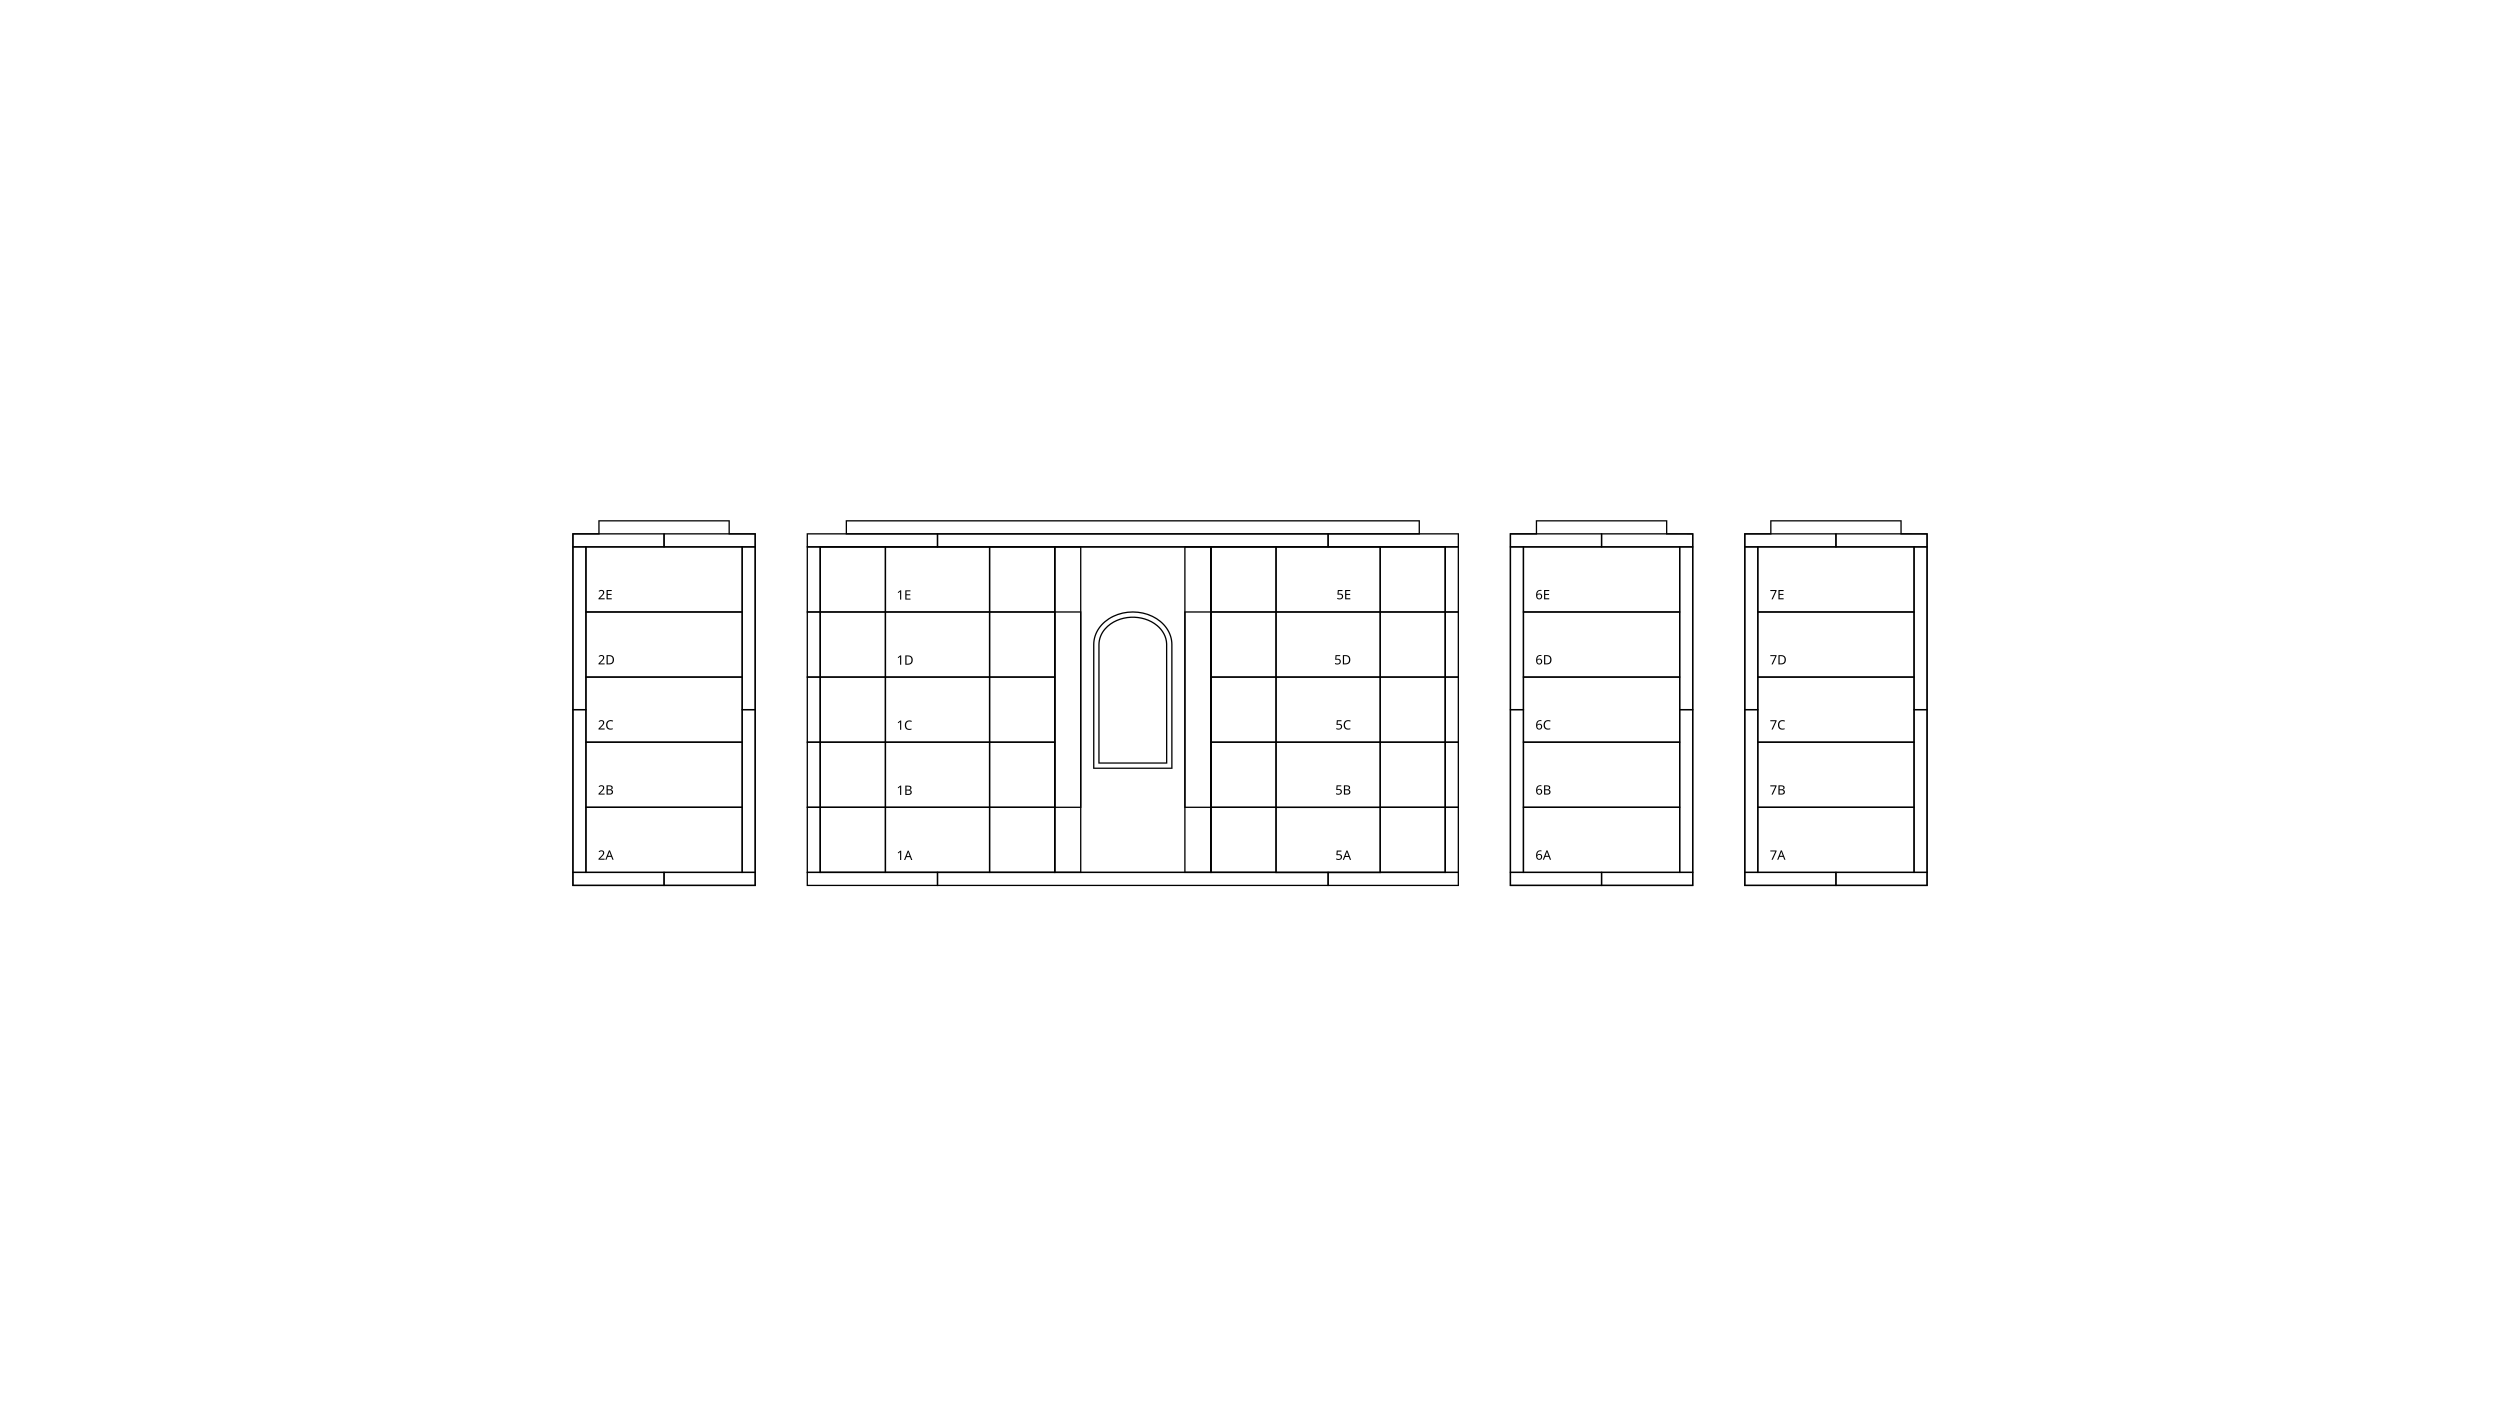
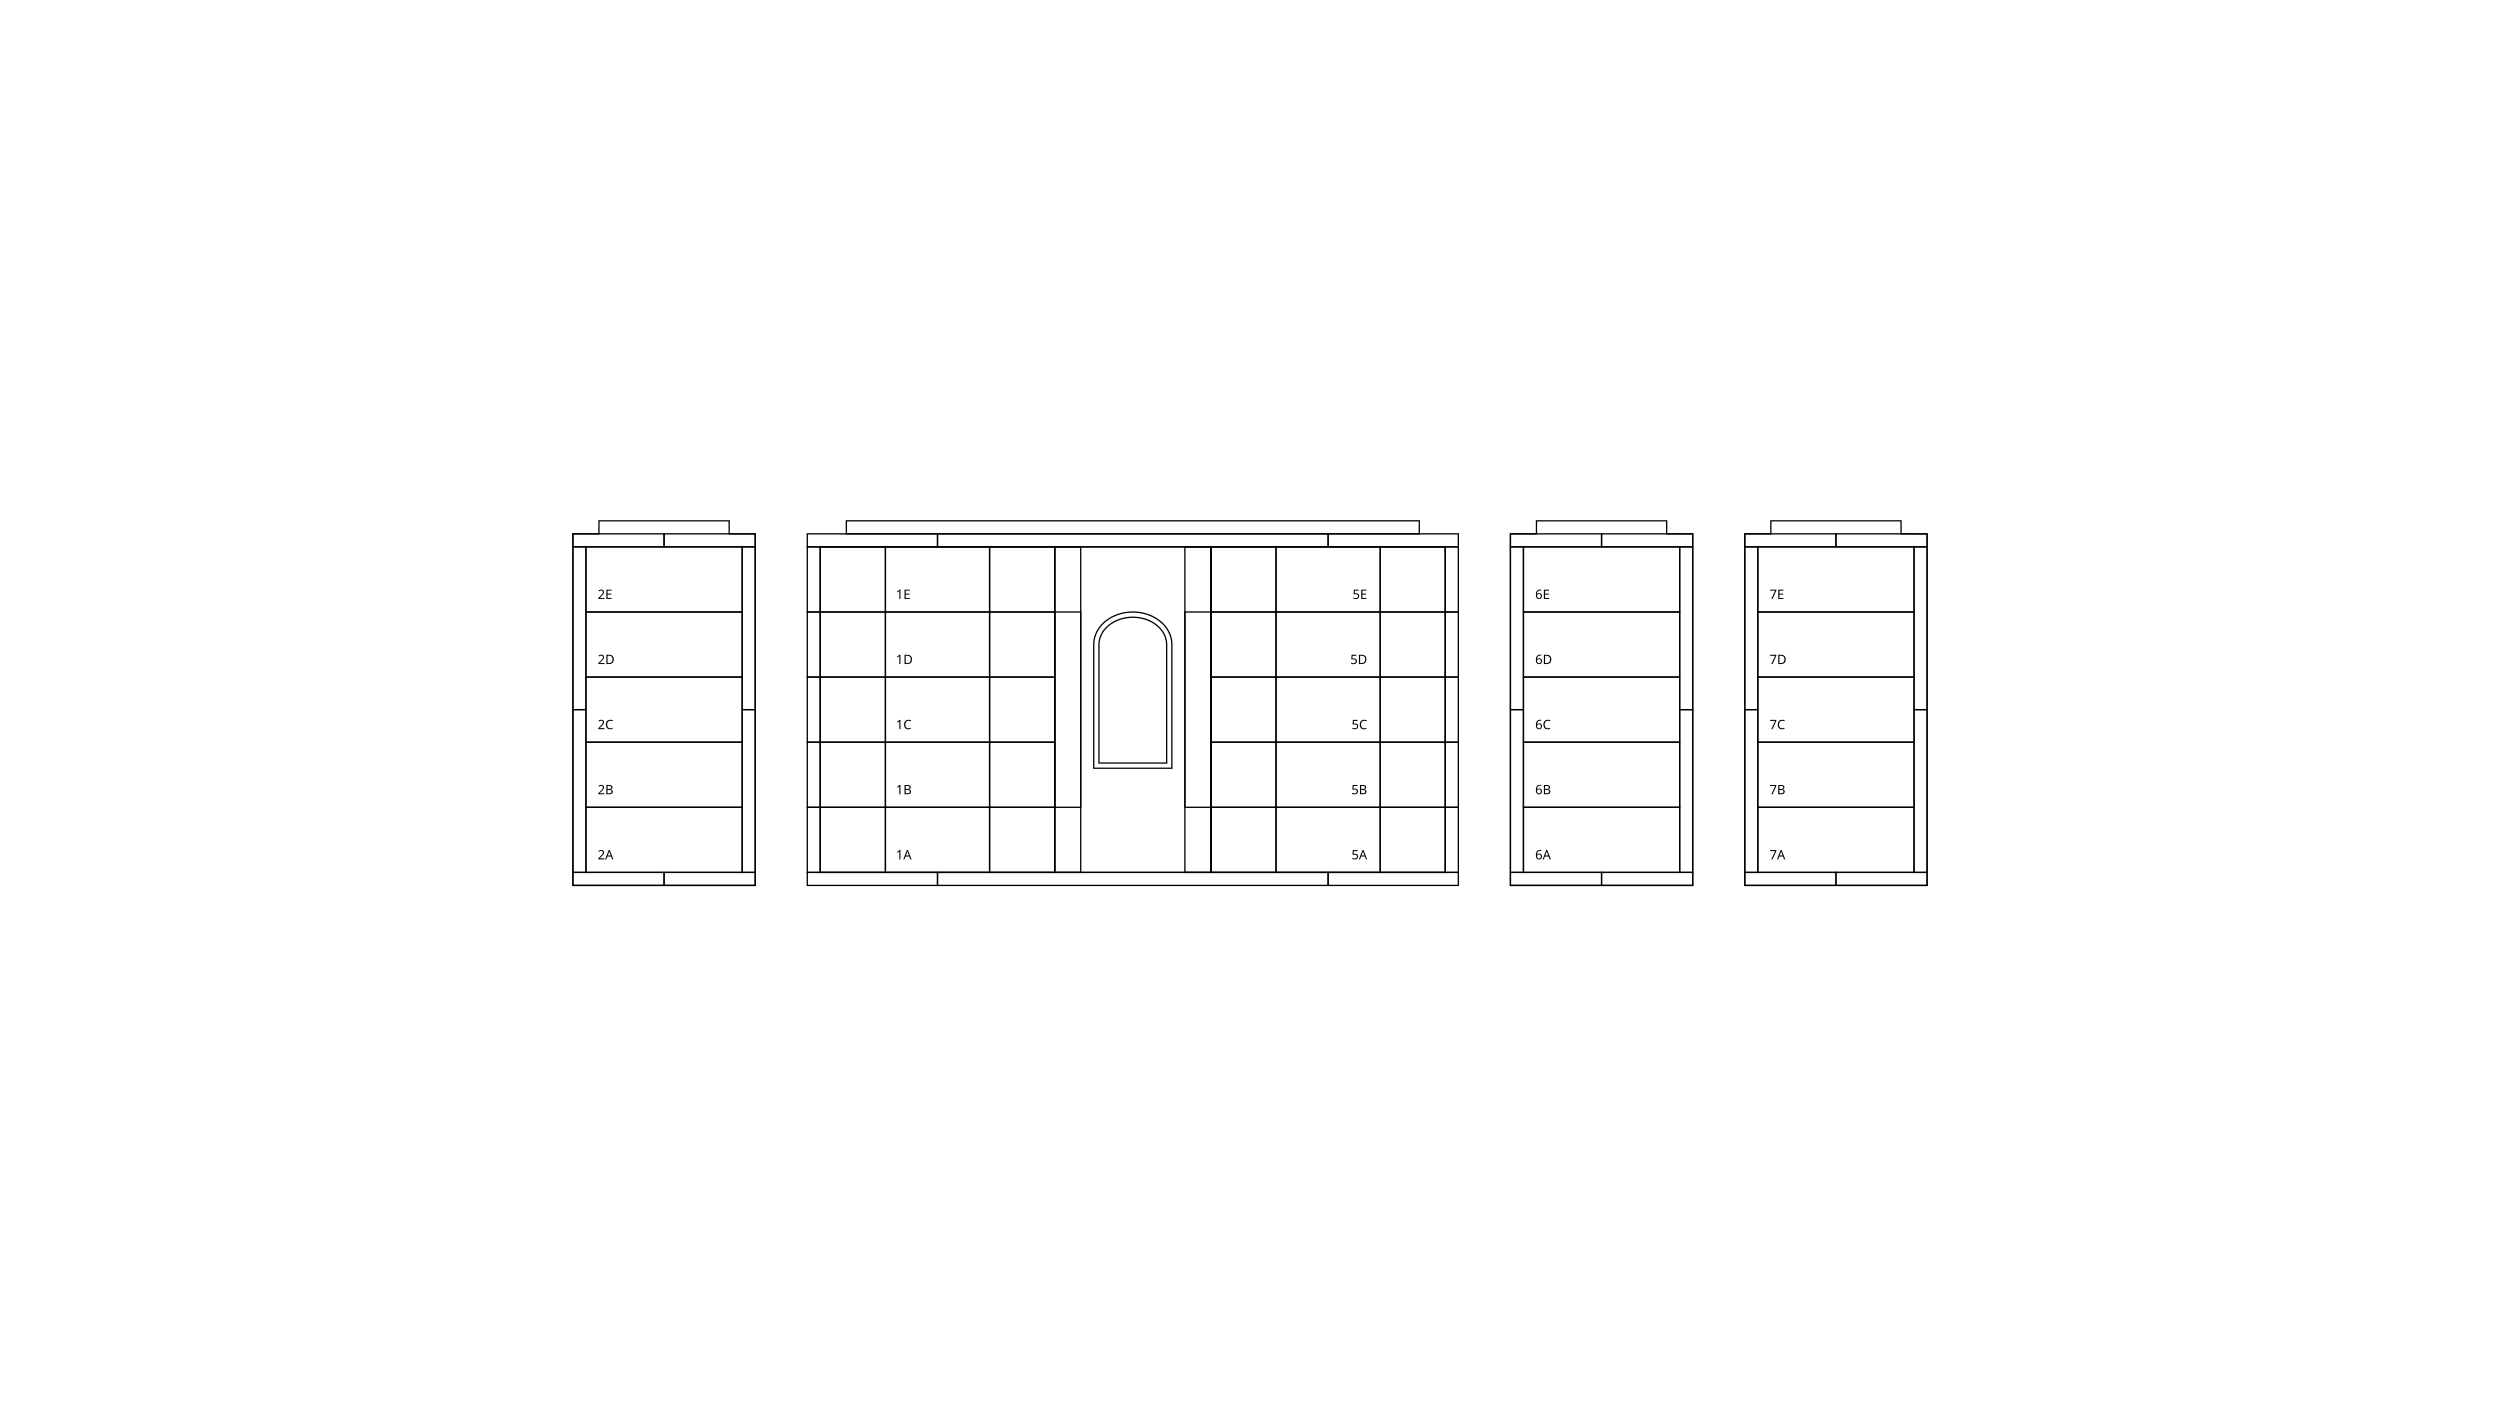
- <svg xmlns="http://www.w3.org/2000/svg" width="1920" height="1080" viewBox="0 0 1920 1080" version="1.1" id="svg5">
-   <defs id="defs2" />
-   <g id="layer1" style="display:inline">
-     <path style="fill:none;stroke:#000000;stroke-width:1px;stroke-linecap:butt;stroke-linejoin:miter;stroke-opacity:1" d="M 440,680 H 580 V 410.059 L 560,410 V 400 H 460 v 10 h -20 z" id="path892" />
-     <path style="fill:none;stroke:#000000;stroke-width:1px;stroke-linecap:butt;stroke-linejoin:miter;stroke-opacity:1" d="m 440,410 h 70 v 10 h -70 z" id="path2489" />
-     <path style="fill:none;stroke:#000000;stroke-width:1px;stroke-linecap:butt;stroke-linejoin:miter;stroke-opacity:1" d="m 510,410 h 70 v 10 h -70 z" id="path2855" />
-     <path style="fill:none;stroke:#000000;stroke-width:1px;stroke-linecap:butt;stroke-linejoin:miter;stroke-opacity:1" d="m 440,420 h 10 v 125 h -10 z" id="path2857" />
-     <path style="fill:none;stroke:#000000;stroke-width:1px;stroke-linecap:butt;stroke-linejoin:miter;stroke-opacity:1" d="m 440,545 v 125 h 10 V 545 Z" id="path2859" />
-     <path style="fill:none;stroke:#000000;stroke-width:1px;stroke-linecap:butt;stroke-linejoin:miter;stroke-opacity:1" d="m 570,420 h 10 v 125 h -10 z" id="path2861" />
-     <path style="fill:none;stroke:#000000;stroke-width:1px;stroke-linecap:butt;stroke-linejoin:miter;stroke-opacity:1" d="m 570,545 h 10 v 125 h -10 z" id="path2863" />
-     <path style="fill:none;stroke:#000000;stroke-width:1px;stroke-linecap:butt;stroke-linejoin:miter;stroke-opacity:1" d="m 440,670 h 70 v 10 h -70 z" id="path3182" />
-     <path style="fill:none;stroke:#000000;stroke-width:1px;stroke-linecap:butt;stroke-linejoin:miter;stroke-opacity:1" d="m 510,670 h 70 v 10 h -70 z" id="path3184" />
-     <path style="display:inline;fill:none;stroke:#000000;stroke-width:1px;stroke-linecap:butt;stroke-linejoin:miter;stroke-opacity:1" d="m 1160,680 h 140 V 410.059 L 1280,410 v -10 h -100 v 10 h -20 z" id="path892-0" />
-     <path style="display:inline;fill:none;stroke:#000000;stroke-width:1px;stroke-linecap:butt;stroke-linejoin:miter;stroke-opacity:1" d="m 1160,410 h 70 v 10 h -70 z" id="path2489-3" />
-     <path style="display:inline;fill:none;stroke:#000000;stroke-width:1px;stroke-linecap:butt;stroke-linejoin:miter;stroke-opacity:1" d="m 1230,410 h 70 v 10 h -70 z" id="path2855-6" />
-     <path style="display:inline;fill:none;stroke:#000000;stroke-width:1px;stroke-linecap:butt;stroke-linejoin:miter;stroke-opacity:1" d="m 1160,420 h 10 v 125 h -10 z" id="path2857-1" />
-     <path style="display:inline;fill:none;stroke:#000000;stroke-width:1px;stroke-linecap:butt;stroke-linejoin:miter;stroke-opacity:1" d="m 1160,545 v 125 h 10 V 545 Z" id="path2859-0" />
-     <path style="display:inline;fill:none;stroke:#000000;stroke-width:1px;stroke-linecap:butt;stroke-linejoin:miter;stroke-opacity:1" d="m 1290,420 h 10 v 125 h -10 z" id="path2861-6" />
-     <path style="display:inline;fill:none;stroke:#000000;stroke-width:1px;stroke-linecap:butt;stroke-linejoin:miter;stroke-opacity:1" d="m 1290,545 h 10 v 125 h -10 z" id="path2863-3" />
-     <path style="display:inline;fill:none;stroke:#000000;stroke-width:1px;stroke-linecap:butt;stroke-linejoin:miter;stroke-opacity:1" d="m 1160,670 h 70 v 10 h -70 z" id="path3182-2" />
-     <path style="display:inline;fill:none;stroke:#000000;stroke-width:1px;stroke-linecap:butt;stroke-linejoin:miter;stroke-opacity:1" d="m 1230,670 h 70 v 10 h -70 z" id="path3184-0" />
-     <path style="display:inline;fill:none;stroke:#000000;stroke-width:1px;stroke-linecap:butt;stroke-linejoin:miter;stroke-opacity:1" d="m 1340,680 h 140 V 410.059 L 1460,410 v -10 h -100 v 10 h -20 z" id="path892-4" />
-     <path style="display:inline;fill:none;stroke:#000000;stroke-width:1px;stroke-linecap:butt;stroke-linejoin:miter;stroke-opacity:1" d="m 1340,410 h 70 v 10 h -70 z" id="path2489-7" />
-     <path style="display:inline;fill:none;stroke:#000000;stroke-width:1px;stroke-linecap:butt;stroke-linejoin:miter;stroke-opacity:1" d="m 1410,410 h 70 v 10 h -70 z" id="path2855-4" />
-     <path style="display:inline;fill:none;stroke:#000000;stroke-width:1px;stroke-linecap:butt;stroke-linejoin:miter;stroke-opacity:1" d="m 1340,420 h 10 v 125 h -10 z" id="path2857-4" />
-     <path style="display:inline;fill:none;stroke:#000000;stroke-width:1px;stroke-linecap:butt;stroke-linejoin:miter;stroke-opacity:1" d="m 1340,545 v 125 h 10 V 545 Z" id="path2859-3" />
-     <path style="display:inline;fill:none;stroke:#000000;stroke-width:1px;stroke-linecap:butt;stroke-linejoin:miter;stroke-opacity:1" d="m 1470,420 h 10 v 125 h -10 z" id="path2861-0" />
-     <path style="display:inline;fill:none;stroke:#000000;stroke-width:1px;stroke-linecap:butt;stroke-linejoin:miter;stroke-opacity:1" d="m 1470,545 h 10 v 125 h -10 z" id="path2863-7" />
-     <path style="display:inline;fill:none;stroke:#000000;stroke-width:1px;stroke-linecap:butt;stroke-linejoin:miter;stroke-opacity:1" d="m 1340,670 h 70 v 10 h -70 z" id="path3182-8" />
-     <path style="display:inline;fill:none;stroke:#000000;stroke-width:1px;stroke-linecap:butt;stroke-linejoin:miter;stroke-opacity:1" d="m 1410,670 h 70 v 10 h -70 z" id="path3184-6" />
-     <path style="display:inline;fill:none;stroke:#000000;stroke-width:1px;stroke-linecap:butt;stroke-linejoin:miter;stroke-opacity:1" d="M 630,670 H 810 V 420 H 630 Z" id="path256" />
-     <path style="display:inline;fill:none;stroke:#000000;stroke-width:1px;stroke-linecap:butt;stroke-linejoin:miter;stroke-opacity:1" d="m 630,620 h 50 v 50 h -50 z" id="path765" />
-     <path style="display:inline;fill:none;stroke:#000000;stroke-width:1px;stroke-linecap:butt;stroke-linejoin:miter;stroke-opacity:1" d="m 630,570 h 50 v 50 h -50 z" id="path765-6" />
-     <path style="display:inline;fill:none;stroke:#000000;stroke-width:1px;stroke-linecap:butt;stroke-linejoin:miter;stroke-opacity:1" d="m 630,520 h 50 v 50 h -50 z" id="path765-7" />
-     <path style="display:inline;fill:none;stroke:#000000;stroke-width:1px;stroke-linecap:butt;stroke-linejoin:miter;stroke-opacity:1" d="m 630,470 h 50 v 50 h -50 z" id="path765-5" />
-     <path style="display:inline;fill:none;stroke:#000000;stroke-width:1px;stroke-linecap:butt;stroke-linejoin:miter;stroke-opacity:1" d="m 630,420 h 50 v 50 h -50 z" id="path765-3" />
-     <path style="display:inline;fill:none;stroke:#000000;stroke-width:1px;stroke-linecap:butt;stroke-linejoin:miter;stroke-opacity:1" d="m 760,620 h 50 v 50 h -50 z" id="path765-56" />
-     <path style="display:inline;fill:none;stroke:#000000;stroke-width:1px;stroke-linecap:butt;stroke-linejoin:miter;stroke-opacity:1" d="m 760,570 h 50 v 50 h -50 z" id="path765-6-2" />
-     <path style="display:inline;fill:none;stroke:#000000;stroke-width:1px;stroke-linecap:butt;stroke-linejoin:miter;stroke-opacity:1" d="m 760,520 h 50 v 50 h -50 z" id="path765-7-9" />
-     <path style="display:inline;fill:none;stroke:#000000;stroke-width:1px;stroke-linecap:butt;stroke-linejoin:miter;stroke-opacity:1" d="m 760,470 h 50 v 50 h -50 z" id="path765-5-1" />
-     <path style="display:inline;fill:none;stroke:#000000;stroke-width:1px;stroke-linecap:butt;stroke-linejoin:miter;stroke-opacity:1" d="m 760,420 h 50 v 50 h -50 z" id="path765-3-2" />
-     <path style="display:inline;fill:none;stroke:#000000;stroke-width:1px;stroke-linecap:butt;stroke-linejoin:miter;stroke-opacity:1" d="m 930,670 h 180 V 420 H 930 Z" id="path256-9" />
-     <path style="display:inline;fill:none;stroke:#000000;stroke-width:1px;stroke-linecap:butt;stroke-linejoin:miter;stroke-opacity:1" d="m 930,620 h 50 v 50 h -50 z" id="path765-36" />
-     <path style="display:inline;fill:none;stroke:#000000;stroke-width:1px;stroke-linecap:butt;stroke-linejoin:miter;stroke-opacity:1" d="m 930,570 h 50 v 50 h -50 z" id="path765-6-0" />
-     <path style="display:inline;fill:none;stroke:#000000;stroke-width:1px;stroke-linecap:butt;stroke-linejoin:miter;stroke-opacity:1" d="m 930,520 h 50 v 50 h -50 z" id="path765-7-6" />
-     <path style="display:inline;fill:none;stroke:#000000;stroke-width:1px;stroke-linecap:butt;stroke-linejoin:miter;stroke-opacity:1" d="m 930,470 h 50 v 50 h -50 z" id="path765-5-2" />
-     <path style="display:inline;fill:none;stroke:#000000;stroke-width:1px;stroke-linecap:butt;stroke-linejoin:miter;stroke-opacity:1" d="m 930,420 h 50 v 50 h -50 z" id="path765-3-6" />
-     <path style="display:inline;fill:none;stroke:#000000;stroke-width:1px;stroke-linecap:butt;stroke-linejoin:miter;stroke-opacity:1" d="m 1060,620 h 50 v 50 h -50 z" id="path765-56-1" />
-     <path style="display:inline;fill:none;stroke:#000000;stroke-width:1px;stroke-linecap:butt;stroke-linejoin:miter;stroke-opacity:1" d="m 1060,570 h 50 v 50 h -50 z" id="path765-6-2-8" />
-     <path style="display:inline;fill:none;stroke:#000000;stroke-width:1px;stroke-linecap:butt;stroke-linejoin:miter;stroke-opacity:1" d="m 1060,520 h 50 v 50 h -50 z" id="path765-7-9-7" />
-     <path style="display:inline;fill:none;stroke:#000000;stroke-width:1px;stroke-linecap:butt;stroke-linejoin:miter;stroke-opacity:1" d="m 1060,470 h 50 v 50 h -50 z" id="path765-5-1-9" />
-     <path style="display:inline;fill:none;stroke:#000000;stroke-width:1px;stroke-linecap:butt;stroke-linejoin:miter;stroke-opacity:1" d="m 1060,420 h 50 v 50 h -50 z" id="path765-3-2-2" />
-     <path style="display:inline;fill:none;stroke:#000000;stroke-width:1px;stroke-linecap:butt;stroke-linejoin:miter;stroke-opacity:1" d="M 810,420 H 930 V 670 H 810 Z" id="path1297" />
-     <path style="display:inline;fill:none;stroke:#000000;stroke-width:1px;stroke-linecap:butt;stroke-linejoin:miter;stroke-opacity:1" d="m 810,420 h 20 v 250 h -20 z" id="path1299" />
-     <path style="display:inline;fill:none;stroke:#000000;stroke-width:1px;stroke-linecap:butt;stroke-linejoin:miter;stroke-opacity:1" d="m 910,420 h 20 v 250 h -20 z" id="path1299-7" />
-     <path id="path1474" style="display:inline;fill:none;stroke:#000000;stroke-width:1px;stroke-linecap:butt;stroke-linejoin:miter;stroke-opacity:1" d="M 870,470 A 30,25 0 0 0 855,473.35 30,25 0 0 0 840,495 v 95 h 60 V 495 A 30,25 0 0 0 885,473.35 30,25 0 0 0 870,470 Z" />
-     <path id="path1474-0" style="display:inline;fill:none;stroke:#000000;stroke-width:1px;stroke-linecap:butt;stroke-linejoin:miter;stroke-opacity:1" d="m 868.586,474.039 c -7.419,0.345 -14.951,3.29 -19.885,8.983 -2.927,3.31 -4.697,7.65 -4.703,12.088 0.004,30.296 5.7e-4,60.593 0.002,90.89 17.333,0 34.667,0 52,0 -0.004,-30.491 0.017,-60.983 -0.022,-91.474 -0.136,-5.482 -3.089,-10.604 -7.261,-14.049 -5.551,-4.658 -12.959,-6.727 -20.131,-6.438 z" />
-     <path style="display:inline;fill:none;stroke:#000000;stroke-width:1px;stroke-linecap:butt;stroke-linejoin:miter;stroke-opacity:1" d="m 810,470 h 20 v 150 h -20 z" id="path4124" />
-     <path style="display:inline;fill:none;stroke:#000000;stroke-width:1px;stroke-linecap:butt;stroke-linejoin:miter;stroke-opacity:1" d="m 910,470 h 20 v 150 h -20 z" id="path4126" />
-     <path style="display:inline;fill:none;stroke:#000000;stroke-width:1px;stroke-linecap:butt;stroke-linejoin:miter;stroke-opacity:1" d="m 620,420 v -10 h 100 v 10 z" id="path4128" />
-     <path style="display:inline;fill:none;stroke:#000000;stroke-width:1px;stroke-linecap:butt;stroke-linejoin:miter;stroke-opacity:1" d="m 1020,420 v -10 h 100 v 10 z" id="path4128-0" />
-     <path style="display:inline;fill:none;stroke:#000000;stroke-width:1px;stroke-linecap:butt;stroke-linejoin:miter;stroke-opacity:1" d="m 720,410 h 300 v 10 H 720 Z" id="path4482" />
-     <path style="display:inline;fill:none;stroke:#000000;stroke-width:1px;stroke-linecap:butt;stroke-linejoin:miter;stroke-opacity:1" d="m 620,680 v -10 h 100 v 10 z" id="path4128-7" />
-     <path style="display:inline;fill:none;stroke:#000000;stroke-width:1px;stroke-linecap:butt;stroke-linejoin:miter;stroke-opacity:1" d="m 1020,680 v -10 h 100 v 10 z" id="path4128-0-3" />
-     <path style="display:inline;fill:none;stroke:#000000;stroke-width:1px;stroke-linecap:butt;stroke-linejoin:miter;stroke-opacity:1" d="m 720,670 h 300 v 10 H 720 Z" id="path4482-6" />
-     <path style="display:inline;fill:none;stroke:#000000;stroke-width:1px;stroke-linecap:butt;stroke-linejoin:miter;stroke-opacity:1" d="m 650,410 v -10 h 440 v 10 z" id="path4484" />
-     <path style="display:inline;fill:none;stroke:#000000;stroke-width:1px;stroke-linecap:butt;stroke-linejoin:miter;stroke-opacity:1" d="m 630,670 h -10 v -50 h 10 z" id="path4632" />
-     <path style="display:inline;fill:none;stroke:#000000;stroke-width:1px;stroke-linecap:butt;stroke-linejoin:miter;stroke-opacity:1" d="m 630,620 h -10 v -50 h 10 z" id="path4632-2" />
-     <path style="display:inline;fill:none;stroke:#000000;stroke-width:1px;stroke-linecap:butt;stroke-linejoin:miter;stroke-opacity:1" d="m 630,570 h -10 v -50 h 10 z" id="path4632-3" />
-     <path style="display:inline;fill:none;stroke:#000000;stroke-width:1px;stroke-linecap:butt;stroke-linejoin:miter;stroke-opacity:1" d="m 630,520 h -10 v -50 h 10 z" id="path4632-2-7" />
-     <path style="display:inline;fill:none;stroke:#000000;stroke-width:1px;stroke-linecap:butt;stroke-linejoin:miter;stroke-opacity:1" d="m 630,470 h -10 v -50 h 10 z" id="path4632-2-7-5" />
-     <path style="display:inline;fill:none;stroke:#000000;stroke-width:1px;stroke-linecap:butt;stroke-linejoin:miter;stroke-opacity:1" d="m 1120,670 h -10 v -50 h 10 z" id="path4632-9" />
-     <path style="display:inline;fill:none;stroke:#000000;stroke-width:1px;stroke-linecap:butt;stroke-linejoin:miter;stroke-opacity:1" d="m 1120,620 h -10 v -50 h 10 z" id="path4632-2-2" />
-     <path style="display:inline;fill:none;stroke:#000000;stroke-width:1px;stroke-linecap:butt;stroke-linejoin:miter;stroke-opacity:1" d="m 1120,570 h -10 v -50 h 10 z" id="path4632-3-2" />
-     <path style="display:inline;fill:none;stroke:#000000;stroke-width:1px;stroke-linecap:butt;stroke-linejoin:miter;stroke-opacity:1" d="m 1120,520 h -10 v -50 h 10 z" id="path4632-2-7-8" />
-     <path style="display:inline;fill:none;stroke:#000000;stroke-width:1px;stroke-linecap:butt;stroke-linejoin:miter;stroke-opacity:1" d="m 1120,470 h -10 v -50 h 10 z" id="path4632-2-7-5-9" />
+ <svg xmlns="http://www.w3.org/2000/svg" height="1080" version="1.1" viewBox="0 0 1920 1080" width="1920">
+   <style>
+     path {
+       fill: none;
+       stroke-width: 1px;
+       stroke: #000;
+     }
+     text {
+       font-family: Monaco;
+       font-size: 10px;
+       text-anchor: start;
+     }
+     .text-anchor-end {
+       text-anchor: end;
+     }
+   </style>
+   <g>
+     <path d="m440 680h140v-269.94l-20-0.059v-10h-100v10h-20z" />
+     <path d="m440 410h70v10h-70z" />
+     <path d="m510 410h70v10h-70z" />
+     <path d="m440 420h10v125h-10z" />
+     <path d="m440 545v125h10v-125z" />
+     <path d="m570 420h10v125h-10z" />
+     <path d="m570 545h10v125h-10z" />
+     <path d="m440 670h70v10h-70z" />
+     <path d="m510 670h70v10h-70z" />
+     <path d="m1160 680h140v-269.94l-20-0.059v-10h-100v10h-20z" />
+     <path d="m1160 410h70v10h-70z" />
+     <path d="m1230 410h70v10h-70z" />
+     <path d="m1160 420h10v125h-10z" />
+     <path d="m1160 545v125h10v-125z" />
+     <path d="m1290 420h10v125h-10z" />
+     <path d="m1290 545h10v125h-10z" />
+     <path d="m1160 670h70v10h-70z" />
+     <path d="m1230 670h70v10h-70z" />
+     <path d="m1340 680h140v-269.94l-20-0.059v-10h-100v10h-20z" />
+     <path d="m1340 410h70v10h-70z" />
+     <path d="m1410 410h70v10h-70z" />
+     <path d="m1340 420h10v125h-10z" />
+     <path d="m1340 545v125h10v-125z" />
+     <path d="m1470 420h10v125h-10z" />
+     <path d="m1470 545h10v125h-10z" />
+     <path d="m1340 670h70v10h-70z" />
+     <path d="m1410 670h70v10h-70z" />
+     <path d="m630 670h180v-250h-180z" />
+     <path d="m630 620h50v50h-50z" />
+     <path d="m630 570h50v50h-50z" />
+     <path d="m630 520h50v50h-50z" />
+     <path d="m630 470h50v50h-50z" />
+     <path d="m630 420h50v50h-50z" />
+     <path d="m760 620h50v50h-50z" />
+     <path d="m760 570h50v50h-50z" />
+     <path d="m760 520h50v50h-50z" />
+     <path d="m760 470h50v50h-50z" />
+     <path d="m760 420h50v50h-50z" />
+     <path d="m930 670h180v-250h-180z" />
+     <path d="m930 620h50v50h-50z" />
+     <path d="m930 570h50v50h-50z" />
+     <path d="m930 520h50v50h-50z" />
+     <path d="m930 470h50v50h-50z" />
+     <path d="m930 420h50v50h-50z" />
+     <path d="m1060 620h50v50h-50z" />
+     <path d="m1060 570h50v50h-50z" />
+     <path d="m1060 520h50v50h-50z" />
+     <path d="m1060 470h50v50h-50z" />
+     <path d="m1060 420h50v50h-50z" />
+     <path d="m810 420h120v250h-120z" />
+     <path d="m810 420h20v250h-20z" />
+     <path d="m910 420h20v250h-20z" />
+     <path d="m870 470a30 25 0 0 0-15 3.35 30 25 0 0 0-15 21.65v95h60v-95a30 25 0 0 0-15-21.65 30 25 0 0 0-15-3.35z" />
+     <path d="m868.59 474.04c-7.419 0.345-14.951 3.29-19.885 8.983-2.927 3.311-4.697 7.65-4.703 12.088 4e-3 30.296 5.7e-4 60.593 2e-3 90.89h52c-4e-3 -30.491 0.017-60.983-0.022-91.474-0.136-5.482-3.089-10.604-7.261-14.049-5.551-4.658-12.959-6.727-20.131-6.438z" />
+     <path d="m810 470h20v150h-20z" />
+     <path d="m910 470h20v150h-20z" />
+     <path d="m620 420v-10h100v10z" />
+     <path d="m1020 420v-10h100v10z" />
+     <path d="m720 410h300v10h-300z" />
+     <path d="m620 680v-10h100v10z" />
+     <path d="m1020 680v-10h100v10z" />
+     <path d="m720 670h300v10h-300z" />
+     <path d="m650 410v-10h440v10z" />
+     <path d="m630 670h-10v-50h10z" />
+     <path d="m630 620h-10v-50h10z" />
+     <path d="m630 570h-10v-50h10z" />
+     <path d="m630 520h-10v-50h10z" />
+     <path d="m630 470h-10v-50h10z" />
+     <path d="m1120 670h-10v-50h10z" />
+     <path d="m1120 620h-10v-50h10z" />
+     <path d="m1120 570h-10v-50h10z" />
+     <path d="m1120 520h-10v-50h10z" />
+     <path d="m1120 470h-10v-50h10z" />
  </g>
-   <g id="layer2" style="display:inline">
-     <path style="fill:none;stroke:#000000;stroke-width:1px;stroke-linecap:butt;stroke-linejoin:miter;stroke-opacity:1" d="M 450,670 H 570 V 620 H 450 Z" id="path894" />
-     <text xml:space="preserve" style="font-style:normal;font-weight:normal;font-size:10px;line-height:0;font-family:sans-serif;fill:#000000;fill-opacity:1;stroke:none" x="459.153" y="660.271" id="text13939">
-       <tspan id="tspan13937" x="459.153" y="660.271" style="font-style:normal;font-variant:normal;font-weight:normal;font-stretch:normal;font-size:10px;font-family:monaco;-inkscape-font-specification:monaco">2A</tspan>
-     </text>
-     <path style="display:inline;fill:none;stroke:#000000;stroke-width:1px;stroke-linecap:butt;stroke-linejoin:miter;stroke-opacity:1" d="M 450,620 H 570 V 570 H 450 Z" id="path894-9" />
-     <text xml:space="preserve" style="font-style:normal;font-weight:normal;font-size:10px;line-height:0;font-family:sans-serif;display:inline;fill:#000000;fill-opacity:1;stroke:none" x="459.153" y="610.271" id="text13939-7">
-       <tspan id="tspan13937-3" x="459.153" y="610.271" style="font-style:normal;font-variant:normal;font-weight:normal;font-stretch:normal;font-size:10px;font-family:monaco;-inkscape-font-specification:monaco">2B</tspan>
-     </text>
-     <path style="display:inline;fill:none;stroke:#000000;stroke-width:1px;stroke-linecap:butt;stroke-linejoin:miter;stroke-opacity:1" d="M 450,570 H 570 V 520 H 450 Z" id="path894-6" />
-     <text xml:space="preserve" style="font-style:normal;font-weight:normal;font-size:10px;line-height:0;font-family:sans-serif;display:inline;fill:#000000;fill-opacity:1;stroke:none" x="459.153" y="560.271" id="text13939-1">
-       <tspan id="tspan13937-2" x="459.153" y="560.271" style="font-style:normal;font-variant:normal;font-weight:normal;font-stretch:normal;font-size:10px;font-family:monaco;-inkscape-font-specification:monaco">2C</tspan>
-     </text>
-     <path style="display:inline;fill:none;stroke:#000000;stroke-width:1px;stroke-linecap:butt;stroke-linejoin:miter;stroke-opacity:1" d="M 450,520 H 570 V 470 H 450 Z" id="path894-93" />
-     <text xml:space="preserve" style="font-style:normal;font-weight:normal;font-size:10px;line-height:0;font-family:sans-serif;display:inline;fill:#000000;fill-opacity:1;stroke:none" x="459.153" y="510.271" id="text13939-19">
-       <tspan id="tspan13937-4" x="459.153" y="510.271" style="font-style:normal;font-variant:normal;font-weight:normal;font-stretch:normal;font-size:10px;font-family:monaco;-inkscape-font-specification:monaco">2D</tspan>
-     </text>
-     <path style="display:inline;fill:none;stroke:#000000;stroke-width:1px;stroke-linecap:butt;stroke-linejoin:miter;stroke-opacity:1" d="M 450,470 H 570 V 420 H 450 Z" id="path894-7" />
-     <text xml:space="preserve" style="font-style:normal;font-weight:normal;font-size:10px;line-height:0;font-family:sans-serif;display:inline;fill:#000000;fill-opacity:1;stroke:none" x="459.153" y="460.271" id="text13939-8">
-       <tspan id="tspan13937-45" x="459.153" y="460.271" style="font-style:normal;font-variant:normal;font-weight:normal;font-stretch:normal;font-size:10px;font-family:monaco;-inkscape-font-specification:monaco">2E</tspan>
-     </text>
-     <path style="fill:none;stroke:#000000;stroke-width:1px;stroke-linecap:butt;stroke-linejoin:miter;stroke-opacity:1" d="m 680,620 h 80 v 50 h -80 z" id="path26687" />
-     <text xml:space="preserve" style="font-size:10px;line-height:1.25;font-family:sans-serif" x="688.582" y="660.5" id="text28165">
-       <tspan id="tspan28163" x="688.582" y="660.5" style="font-style:normal;font-variant:normal;font-weight:normal;font-stretch:normal;font-family:Monaco;-inkscape-font-specification:Monaco">1A</tspan>
-     </text>
-     <path style="display:inline;fill:none;stroke:#000000;stroke-width:1px;stroke-linecap:butt;stroke-linejoin:miter;stroke-opacity:1" d="m 680,570 h 80 v 50 h -80 z" id="path26687-1" />
-     <text xml:space="preserve" style="font-size:10px;line-height:1.25;font-family:sans-serif;display:inline" x="688.582" y="610.5" id="text28165-2">
-       <tspan id="tspan28163-9" x="688.582" y="610.5" style="font-style:normal;font-variant:normal;font-weight:normal;font-stretch:normal;font-family:Monaco;-inkscape-font-specification:Monaco">1B</tspan>
-     </text>
-     <path style="display:inline;fill:none;stroke:#000000;stroke-width:1px;stroke-linecap:butt;stroke-linejoin:miter;stroke-opacity:1" d="m 680,520 h 80 v 50 h -80 z" id="path26687-3" />
-     <text xml:space="preserve" style="font-size:10px;line-height:1.25;font-family:sans-serif;display:inline" x="688.582" y="560.5" id="text28165-1">
-       <tspan id="tspan28163-94" x="688.582" y="560.5" style="font-style:normal;font-variant:normal;font-weight:normal;font-stretch:normal;font-family:Monaco;-inkscape-font-specification:Monaco">1C</tspan>
-     </text>
-     <path style="display:inline;fill:none;stroke:#000000;stroke-width:1px;stroke-linecap:butt;stroke-linejoin:miter;stroke-opacity:1" d="m 680,470 h 80 v 50 h -80 z" id="path26687-7" />
-     <text xml:space="preserve" style="font-size:10px;line-height:1.25;font-family:sans-serif;display:inline" x="688.582" y="510.5" id="text28165-8">
-       <tspan id="tspan28163-4" x="688.582" y="510.5" style="font-style:normal;font-variant:normal;font-weight:normal;font-stretch:normal;font-family:Monaco;-inkscape-font-specification:Monaco">1D</tspan>
-     </text>
-     <path style="display:inline;fill:none;stroke:#000000;stroke-width:1px;stroke-linecap:butt;stroke-linejoin:miter;stroke-opacity:1" d="m 680,420 h 80 v 50 h -80 z" id="path26687-5" />
-     <text xml:space="preserve" style="font-size:10px;line-height:1.25;font-family:sans-serif;display:inline" x="688.582" y="460.5" id="text28165-0">
-       <tspan id="tspan28163-3" x="688.582" y="460.5" style="font-style:normal;font-variant:normal;font-weight:normal;font-stretch:normal;font-family:Monaco;-inkscape-font-specification:Monaco">1E</tspan>
-     </text>
-     <path style="fill:none;stroke:#000000;stroke-width:1px;stroke-linecap:butt;stroke-linejoin:miter;stroke-opacity:1" d="m 980,620.088 h 80 v 50 h -80 z" id="path36798" />
-     <text xml:space="preserve" style="font-size:10px;line-height:1.25;font-family:sans-serif;text-align:end;text-anchor:end" x="1050.656" y="660.358" id="text37300">
-       <tspan id="tspan37298" x="1050.656" y="660.358" style="font-style:normal;font-variant:normal;font-weight:normal;font-stretch:normal;font-family:Monaco;-inkscape-font-specification:Monaco">5A</tspan>
-     </text>
-     <path style="display:inline;fill:none;stroke:#000000;stroke-width:1px;stroke-linecap:butt;stroke-linejoin:miter;stroke-opacity:1" d="m 980,570 h 80 v 50 h -80 z" id="path36798-6" />
-     <text xml:space="preserve" style="font-size:10px;line-height:1.25;font-family:sans-serif;text-align:end;text-anchor:end;display:inline" x="1050.656" y="610.27" id="text37300-1">
-       <tspan id="tspan37298-0" x="1050.656" y="610.27" style="font-style:normal;font-variant:normal;font-weight:normal;font-stretch:normal;font-family:Monaco;-inkscape-font-specification:Monaco">5B</tspan>
-     </text>
-     <path style="display:inline;fill:none;stroke:#000000;stroke-width:1px;stroke-linecap:butt;stroke-linejoin:miter;stroke-opacity:1" d="m 980,520 h 80 v 50 h -80 z" id="path36798-63" />
-     <text xml:space="preserve" style="font-size:10px;line-height:1.25;font-family:sans-serif;text-align:end;text-anchor:end;display:inline" x="1050.656" y="560.27" id="text37300-2">
-       <tspan id="tspan37298-06" x="1050.656" y="560.27" style="font-style:normal;font-variant:normal;font-weight:normal;font-stretch:normal;font-family:Monaco;-inkscape-font-specification:Monaco">5C</tspan>
-     </text>
-     <path style="display:inline;fill:none;stroke:#000000;stroke-width:1px;stroke-linecap:butt;stroke-linejoin:miter;stroke-opacity:1" d="m 980,470 h 80 v 50 h -80 z" id="path36798-1" />
-     <text xml:space="preserve" style="font-size:10px;line-height:1.25;font-family:sans-serif;text-align:end;text-anchor:end;display:inline" x="1050.656" y="510.27" id="text37300-5">
-       <tspan id="tspan37298-5" x="1050.656" y="510.27" style="font-style:normal;font-variant:normal;font-weight:normal;font-stretch:normal;font-family:Monaco;-inkscape-font-specification:Monaco">5D</tspan>
-     </text>
-     <path style="display:inline;fill:none;stroke:#000000;stroke-width:1px;stroke-linecap:butt;stroke-linejoin:miter;stroke-opacity:1" d="m 980,420 h 80 v 50 h -80 z" id="path36798-4" />
-     <text xml:space="preserve" style="font-size:10px;line-height:1.25;font-family:sans-serif;text-align:end;text-anchor:end;display:inline" x="1050.656" y="460.27" id="text37300-7">
-       <tspan id="tspan37298-6" x="1050.656" y="460.27" style="font-style:normal;font-variant:normal;font-weight:normal;font-stretch:normal;font-family:Monaco;-inkscape-font-specification:Monaco">5E</tspan>
-     </text>
-     <path style="display:inline;fill:none;stroke:#000000;stroke-width:1px;stroke-linecap:butt;stroke-linejoin:miter;stroke-opacity:1" d="m 1170,670 h 120 v -50 h -120 z" id="path894-61" />
-     <text xml:space="preserve" style="font-style:normal;font-weight:normal;font-size:10px;line-height:0;font-family:sans-serif;display:inline;fill:#000000;fill-opacity:1;stroke:none" x="1179.153" y="660.271" id="text13939-5">
-       <tspan id="tspan13937-5" x="1179.153" y="660.271" style="font-style:normal;font-variant:normal;font-weight:normal;font-stretch:normal;font-size:10px;font-family:monaco;-inkscape-font-specification:monaco">6A</tspan>
-     </text>
-     <path style="display:inline;fill:none;stroke:#000000;stroke-width:1px;stroke-linecap:butt;stroke-linejoin:miter;stroke-opacity:1" d="m 1170,620 h 120 v -50 h -120 z" id="path894-9-4" />
-     <text xml:space="preserve" style="font-style:normal;font-weight:normal;font-size:10px;line-height:0;font-family:sans-serif;display:inline;fill:#000000;fill-opacity:1;stroke:none" x="1179.153" y="610.271" id="text13939-7-7">
-       <tspan id="tspan13937-3-6" x="1179.153" y="610.271" style="font-style:normal;font-variant:normal;font-weight:normal;font-stretch:normal;font-size:10px;font-family:monaco;-inkscape-font-specification:monaco">6B</tspan>
-     </text>
-     <path style="display:inline;fill:none;stroke:#000000;stroke-width:1px;stroke-linecap:butt;stroke-linejoin:miter;stroke-opacity:1" d="m 1170,570 h 120 v -50 h -120 z" id="path894-6-5" />
-     <text xml:space="preserve" style="font-style:normal;font-weight:normal;font-size:10px;line-height:0;font-family:sans-serif;display:inline;fill:#000000;fill-opacity:1;stroke:none" x="1179.153" y="560.271" id="text13939-1-6">
-       <tspan id="tspan13937-2-9" x="1179.153" y="560.271" style="font-style:normal;font-variant:normal;font-weight:normal;font-stretch:normal;font-size:10px;font-family:monaco;-inkscape-font-specification:monaco">6C</tspan>
-     </text>
-     <path style="display:inline;fill:none;stroke:#000000;stroke-width:1px;stroke-linecap:butt;stroke-linejoin:miter;stroke-opacity:1" d="m 1170,520 h 120 v -50 h -120 z" id="path894-93-3" />
-     <text xml:space="preserve" style="font-style:normal;font-weight:normal;font-size:10px;line-height:0;font-family:sans-serif;display:inline;fill:#000000;fill-opacity:1;stroke:none" x="1179.153" y="510.271" id="text13939-19-7">
-       <tspan id="tspan13937-4-4" x="1179.153" y="510.271" style="font-style:normal;font-variant:normal;font-weight:normal;font-stretch:normal;font-size:10px;font-family:monaco;-inkscape-font-specification:monaco">6D</tspan>
-     </text>
-     <path style="display:inline;fill:none;stroke:#000000;stroke-width:1px;stroke-linecap:butt;stroke-linejoin:miter;stroke-opacity:1" d="m 1170,470 h 120 v -50 h -120 z" id="path894-7-5" />
-     <text xml:space="preserve" style="font-style:normal;font-weight:normal;font-size:10px;line-height:0;font-family:sans-serif;display:inline;fill:#000000;fill-opacity:1;stroke:none" x="1179.153" y="460.271" id="text13939-8-2">
-       <tspan id="tspan13937-45-5" x="1179.153" y="460.271" style="font-style:normal;font-variant:normal;font-weight:normal;font-stretch:normal;font-size:10px;font-family:monaco;-inkscape-font-specification:monaco">6E</tspan>
-     </text>
-     <path style="display:inline;fill:none;stroke:#000000;stroke-width:1px;stroke-linecap:butt;stroke-linejoin:miter;stroke-opacity:1" d="m 1350,670 h 120 v -50 h -120 z" id="path894-8" />
-     <text xml:space="preserve" style="font-style:normal;font-weight:normal;font-size:10px;line-height:0;font-family:sans-serif;display:inline;fill:#000000;fill-opacity:1;stroke:none" x="1359.153" y="660.271" id="text13939-84">
-       <tspan id="tspan13937-31" x="1359.153" y="660.271" style="font-style:normal;font-variant:normal;font-weight:normal;font-stretch:normal;font-size:10px;font-family:monaco;-inkscape-font-specification:monaco">7A</tspan>
-     </text>
-     <path style="display:inline;fill:none;stroke:#000000;stroke-width:1px;stroke-linecap:butt;stroke-linejoin:miter;stroke-opacity:1" d="m 1350,620 h 120 v -50 h -120 z" id="path894-9-49" />
-     <text xml:space="preserve" style="font-style:normal;font-weight:normal;font-size:10px;line-height:0;font-family:sans-serif;display:inline;fill:#000000;fill-opacity:1;stroke:none" x="1359.153" y="610.271" id="text13939-7-2">
-       <tspan id="tspan13937-3-0" x="1359.153" y="610.271" style="font-style:normal;font-variant:normal;font-weight:normal;font-stretch:normal;font-size:10px;font-family:monaco;-inkscape-font-specification:monaco">7B</tspan>
-     </text>
-     <path style="display:inline;fill:none;stroke:#000000;stroke-width:1px;stroke-linecap:butt;stroke-linejoin:miter;stroke-opacity:1" d="m 1350,570 h 120 v -50 h -120 z" id="path894-6-6" />
-     <text xml:space="preserve" style="font-style:normal;font-weight:normal;font-size:10px;line-height:0;font-family:sans-serif;display:inline;fill:#000000;fill-opacity:1;stroke:none" x="1359.153" y="560.271" id="text13939-1-8">
-       <tspan id="tspan13937-2-92" x="1359.153" y="560.271" style="font-style:normal;font-variant:normal;font-weight:normal;font-stretch:normal;font-size:10px;font-family:monaco;-inkscape-font-specification:monaco">7C</tspan>
-     </text>
-     <path style="display:inline;fill:none;stroke:#000000;stroke-width:1px;stroke-linecap:butt;stroke-linejoin:miter;stroke-opacity:1" d="m 1350,520 h 120 v -50 h -120 z" id="path894-93-6" />
-     <text xml:space="preserve" style="font-style:normal;font-weight:normal;font-size:10px;line-height:0;font-family:sans-serif;display:inline;fill:#000000;fill-opacity:1;stroke:none" x="1359.153" y="510.271" id="text13939-19-6">
-       <tspan id="tspan13937-4-49" x="1359.153" y="510.271" style="font-style:normal;font-variant:normal;font-weight:normal;font-stretch:normal;font-size:10px;font-family:monaco;-inkscape-font-specification:monaco">7D</tspan>
-     </text>
-     <path style="display:inline;fill:none;stroke:#000000;stroke-width:1px;stroke-linecap:butt;stroke-linejoin:miter;stroke-opacity:1" d="m 1350,470 h 120 v -50 h -120 z" id="path894-7-50" />
-     <text xml:space="preserve" style="font-style:normal;font-weight:normal;font-size:10px;line-height:0;font-family:sans-serif;display:inline;fill:#000000;fill-opacity:1;stroke:none" x="1359.153" y="460.271" id="text13939-8-4">
-       <tspan id="tspan13937-45-8" x="1359.153" y="460.271" style="font-style:normal;font-variant:normal;font-weight:normal;font-stretch:normal;font-size:10px;font-family:monaco;-inkscape-font-specification:monaco">7E</tspan>
-     </text>
+   <g>
+     <path d="m450 670h120v-50h-120z" />
+     <text x="459" y="660">2A</text>
+     <path d="m450 620h120v-50h-120z" />
+     <text x="459" y="610">2B</text>
+     <path d="m450 570h120v-50h-120z" />
+     <text x="459" y="560">2C</text>
+     <path d="m450 520h120v-50h-120z" />
+     <text x="459" y="510">2D</text>
+     <path d="m450 470h120v-50h-120z" />
+     <text x="459" y="460">2E</text>
+     <path d="m680 620h80v50h-80z" />
+     <text x="688" y="660">1A</text>
+     <path d="m680 570h80v50h-80z" />
+     <text x="688" y="610">1B</text>
+     <path d="m680 520h80v50h-80z" />
+     <text x="688" y="560">1C</text>
+     <path d="m680 470h80v50h-80z" />
+     <text x="688" y="510">1D</text>
+     <path d="m680 420h80v50h-80z" />
+     <text x="688" y="460">1E</text>
+     <path d="m980 620h80v50h-80z" />
+     <text class="text-anchor-end" x="1050" y="660">5A</text>
+     <path d="m980 570h80v50h-80z" />
+     <text class="text-anchor-end" x="1050" y="610">5B</text>
+     <path d="m980 520h80v50h-80z" />
+     <text class="text-anchor-end" x="1050" y="560">5C</text>
+     <path d="m980 470h80v50h-80z" />
+     <text class="text-anchor-end" x="1050" y="510">5D</text>
+     <path d="m980 420h80v50h-80z" />
+     <text class="text-anchor-end" x="1050" y="460">5E</text>
+     <path d="m1170 670h120v-50h-120z" />
+     <text x="1179" y="660">6A</text>
+     <path d="m1170 620h120v-50h-120z" />
+     <text x="1179" y="610">6B</text>
+     <path d="m1170 570h120v-50h-120z" />
+     <text x="1179" y="560">6C</text>
+     <path d="m1170 520h120v-50h-120z" />
+     <text x="1179" y="510">6D</text>
+     <path d="m1170 470h120v-50h-120z" />
+     <text x="1179" y="460">6E</text>
+     <path d="m1350 670h120v-50h-120z" />
+     <text x="1359" y="660">7A</text>
+     <path d="m1350 620h120v-50h-120z" />
+     <text x="1359" y="610">7B</text>
+     <path d="m1350 570h120v-50h-120z" />
+     <text x="1359" y="560">7C</text>
+     <path d="m1350 520h120v-50h-120z" />
+     <text x="1359" y="510">7D</text>
+     <path d="m1350 470h120v-50h-120z" />
+     <text x="1359" y="460">7E</text>
  </g>
</svg>
